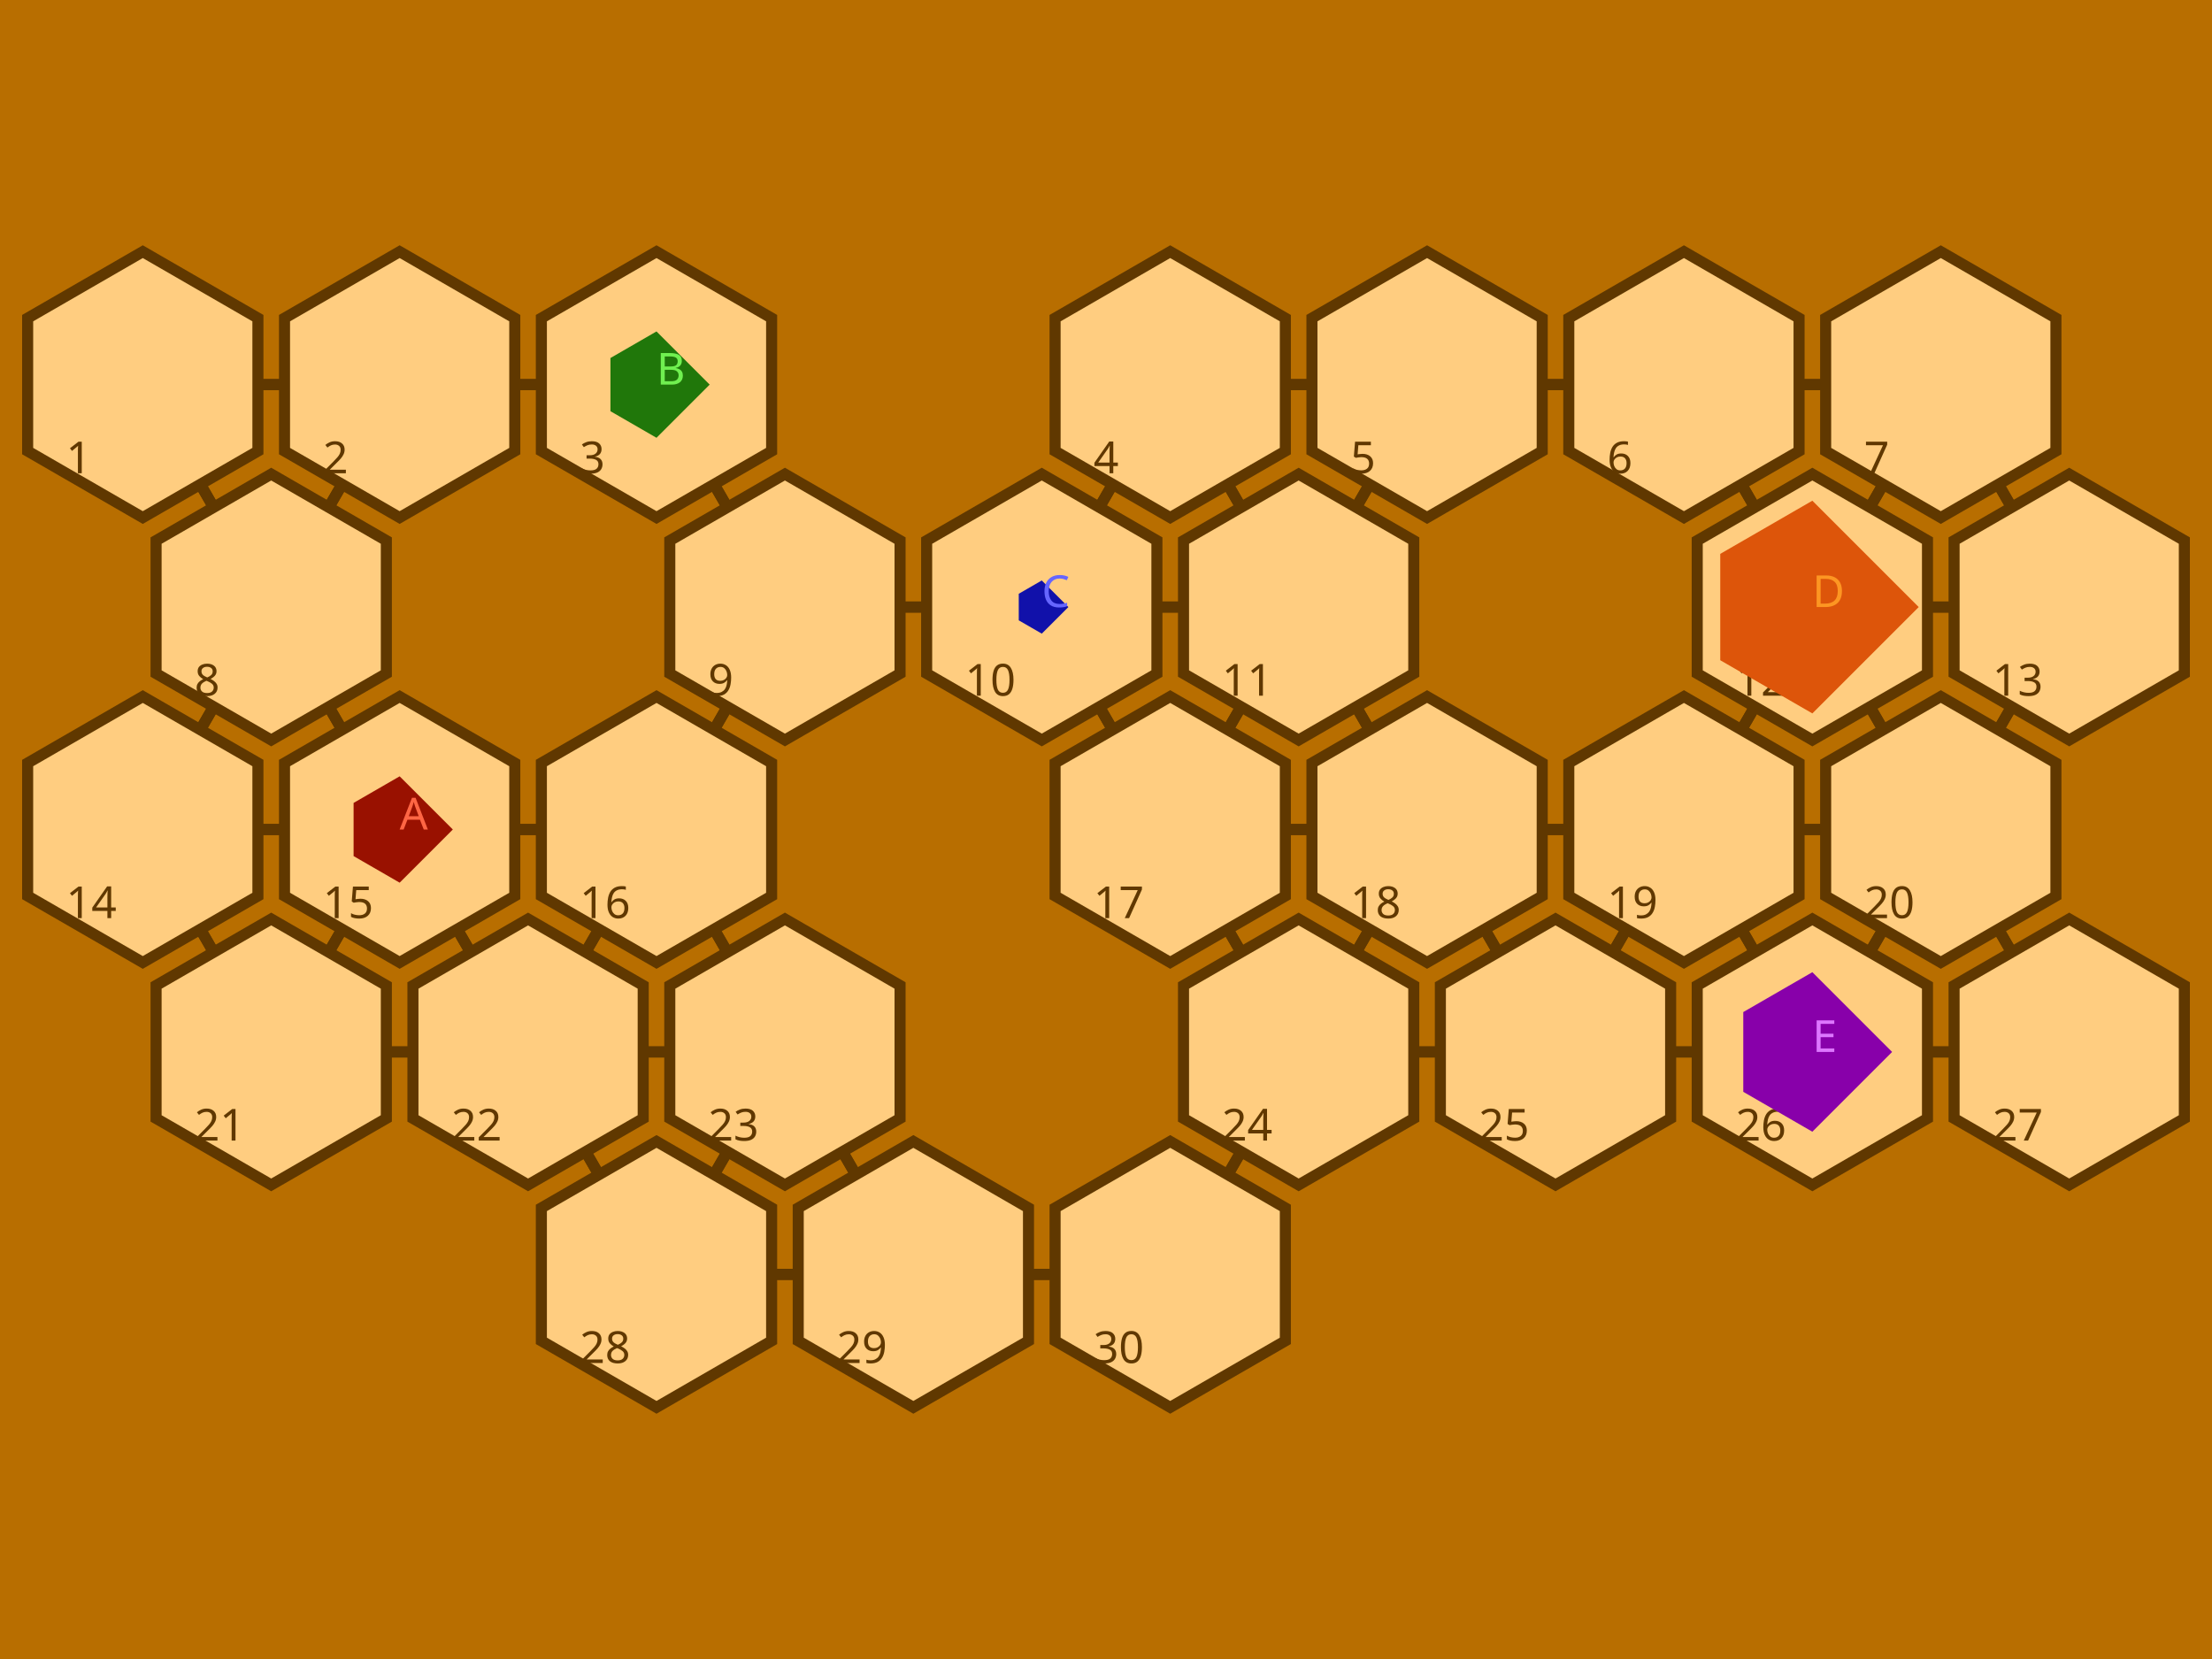
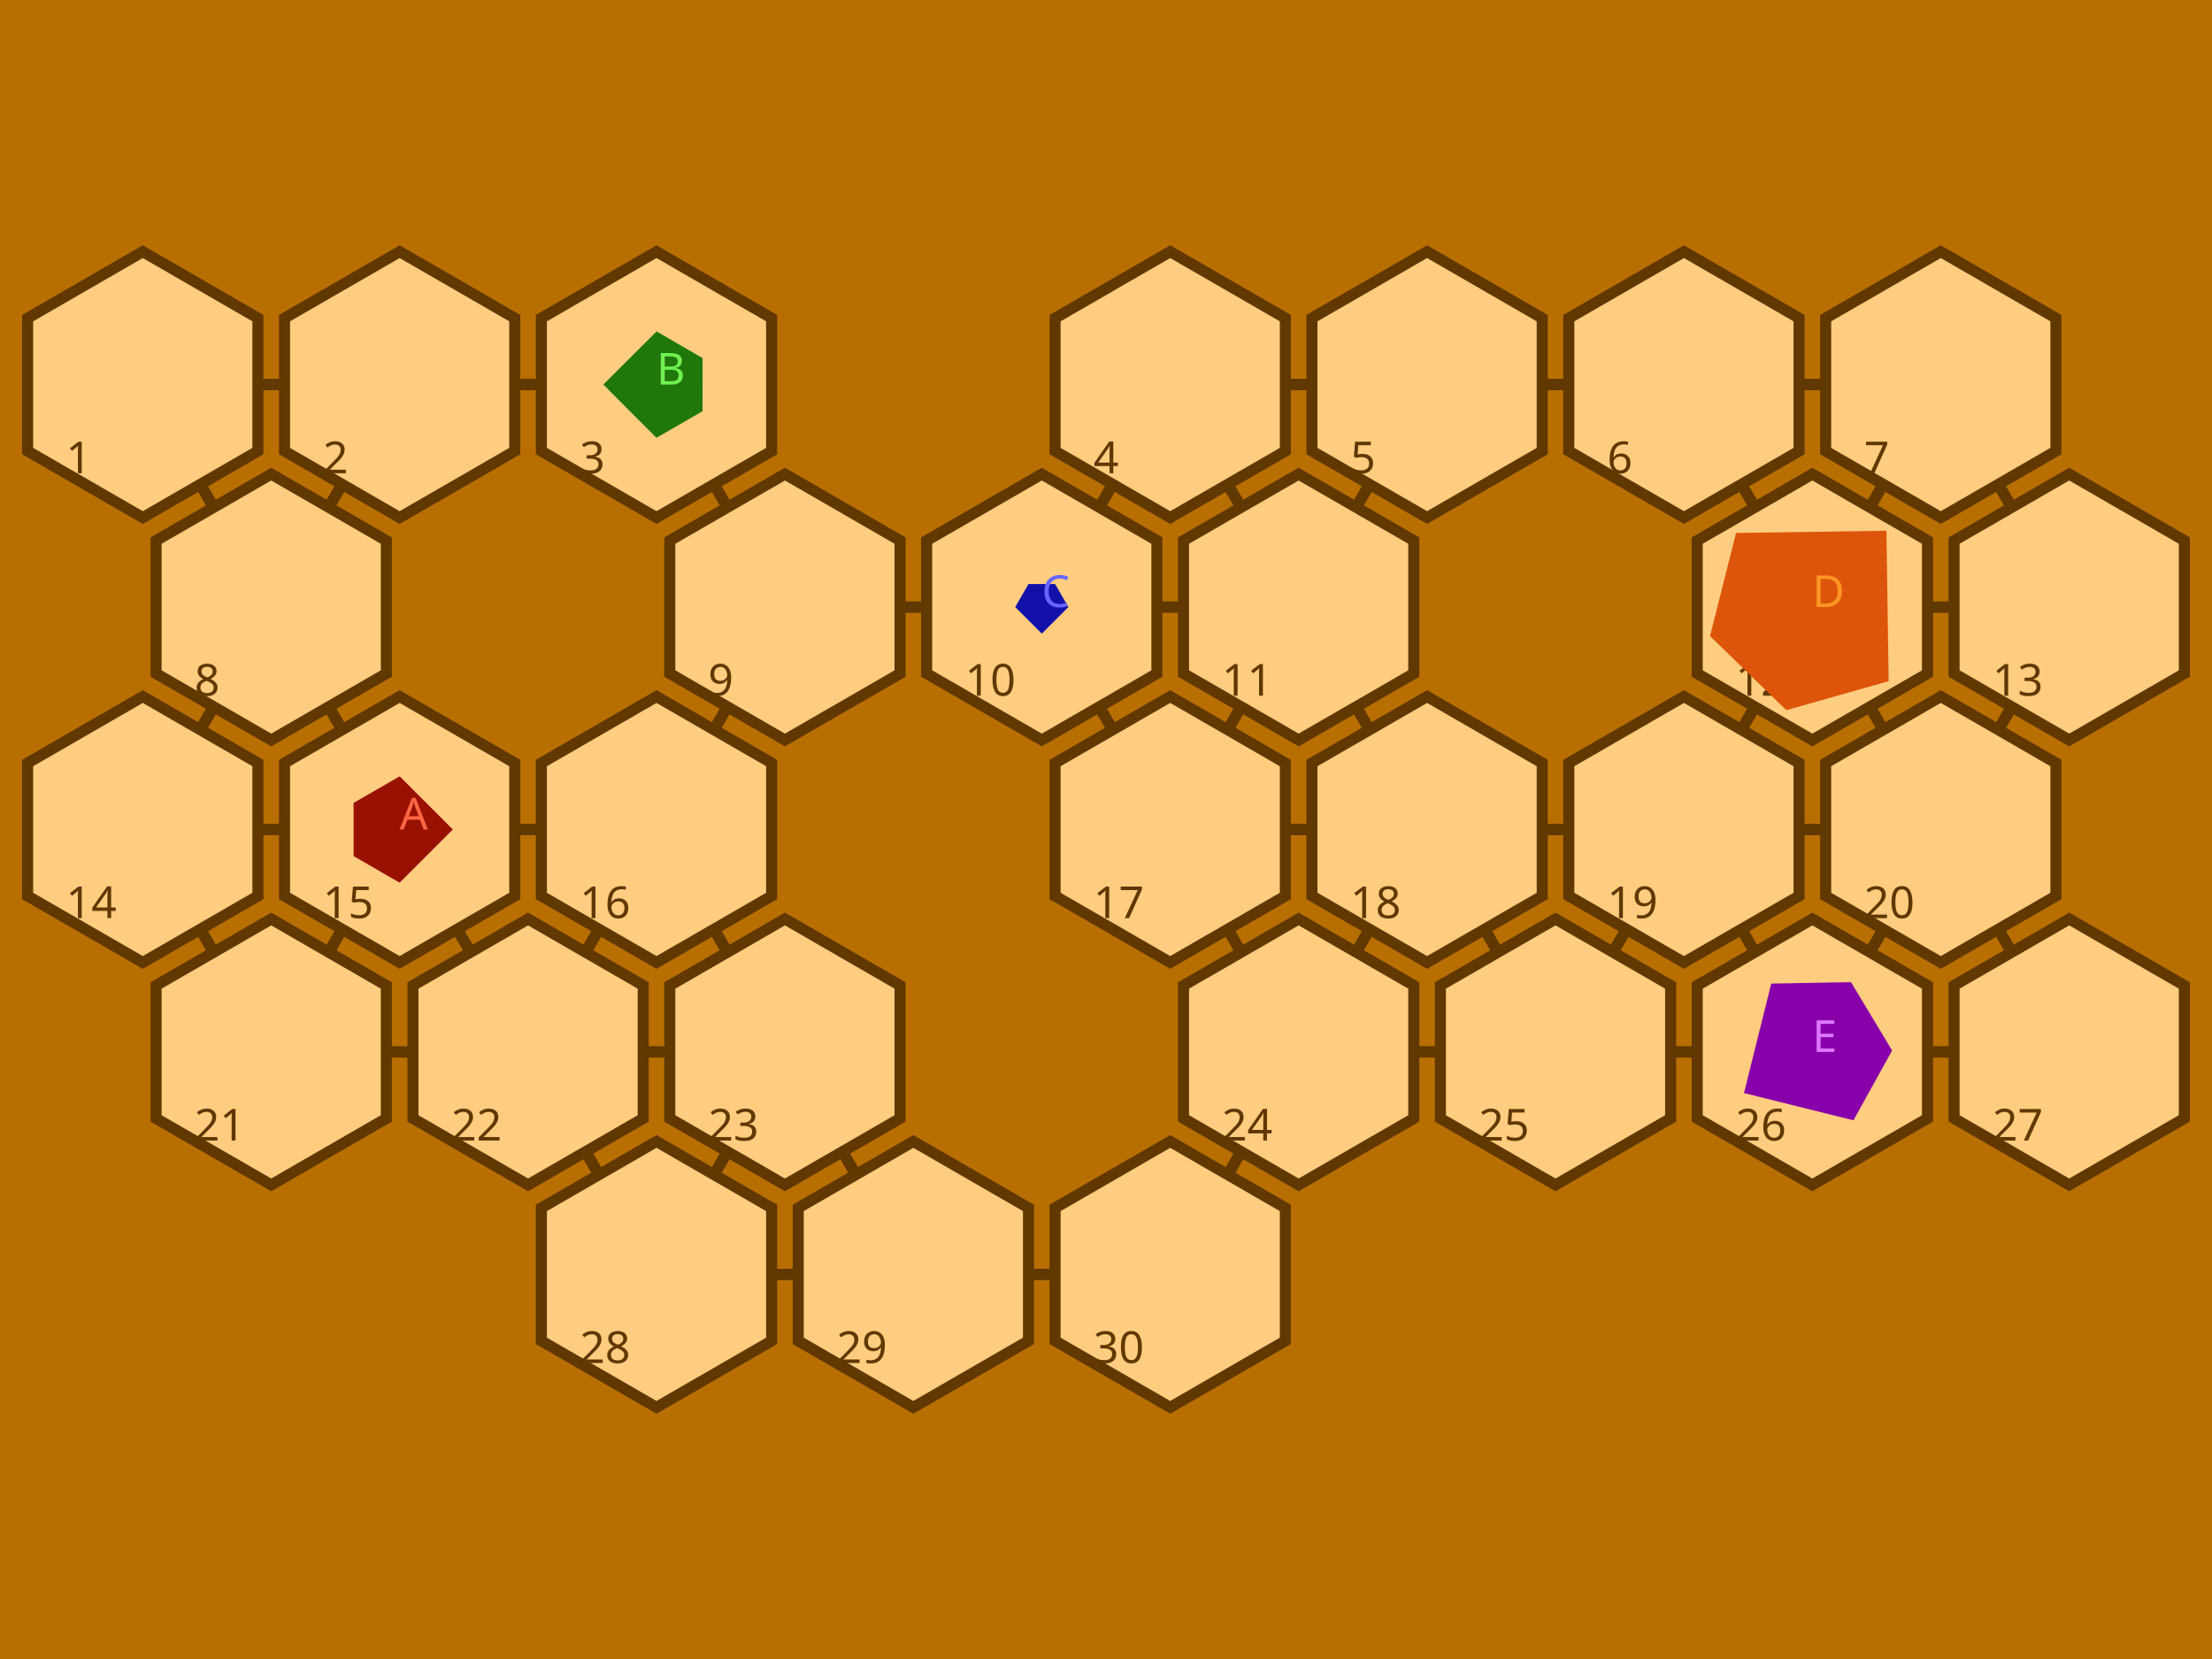
<svg width="800" height="600">
  <polygon points="0,0 0,600 800,600 800,0" fill="#b86e00" />
  <circle r="4" cx="51.64" cy="139.099" fill="#603800" />
  <circle r="4" cx="144.536" cy="139.099" fill="#603800" />
  <circle r="4" cx="237.432" cy="139.099" fill="#603800" />
  <circle r="4" cx="423.224" cy="139.099" fill="#603800" />
  <circle r="4" cx="516.12" cy="139.099" fill="#603800" />
  <circle r="4" cx="609.016" cy="139.099" fill="#603800" />
  <circle r="4" cx="701.912" cy="139.099" fill="#603800" />
  <circle r="4" cx="98.088" cy="219.55" fill="#603800" />
  <circle r="4" cx="283.88" cy="219.55" fill="#603800" />
  <circle r="4" cx="376.776" cy="219.55" fill="#603800" />
  <circle r="4" cx="469.672" cy="219.55" fill="#603800" />
  <circle r="4" cx="655.464" cy="219.55" fill="#603800" />
  <circle r="4" cx="748.36" cy="219.55" fill="#603800" />
  <circle r="4" cx="51.64" cy="300.0" fill="#603800" />
  <circle r="4" cx="144.536" cy="300.0" fill="#603800" />
  <circle r="4" cx="237.432" cy="300.0" fill="#603800" />
  <circle r="4" cx="423.224" cy="300.0" fill="#603800" />
  <circle r="4" cx="516.12" cy="300.0" fill="#603800" />
  <circle r="4" cx="609.016" cy="300.0" fill="#603800" />
  <circle r="4" cx="701.912" cy="300.0" fill="#603800" />
  <circle r="4" cx="98.088" cy="380.45" fill="#603800" />
  <circle r="4" cx="190.984" cy="380.45" fill="#603800" />
  <circle r="4" cx="283.88" cy="380.45" fill="#603800" />
  <circle r="4" cx="469.672" cy="380.45" fill="#603800" />
  <circle r="4" cx="562.568" cy="380.45" fill="#603800" />
  <circle r="4" cx="655.464" cy="380.45" fill="#603800" />
  <circle r="4" cx="748.36" cy="380.45" fill="#603800" />
  <circle r="4" cx="237.432" cy="460.901" fill="#603800" />
  <circle r="4" cx="330.328" cy="460.901" fill="#603800" />
  <circle r="4" cx="423.224" cy="460.901" fill="#603800" />
  <line x1="51.64" y1="139.099" x2="144.536" y2="139.099" style="stroke:#603800;stroke-width:4" />
  <line x1="51.64" y1="139.099" x2="98.088" y2="219.55" style="stroke:#603800;stroke-width:4" />
  <line x1="144.536" y1="139.099" x2="51.64" y2="139.099" style="stroke:#603800;stroke-width:4" />
  <line x1="144.536" y1="139.099" x2="237.432" y2="139.099" style="stroke:#603800;stroke-width:4" />
  <line x1="144.536" y1="139.099" x2="98.088" y2="219.55" style="stroke:#603800;stroke-width:4" />
  <line x1="237.432" y1="139.099" x2="144.536" y2="139.099" style="stroke:#603800;stroke-width:4" />
  <line x1="237.432" y1="139.099" x2="283.88" y2="219.55" style="stroke:#603800;stroke-width:4" />
  <line x1="423.224" y1="139.099" x2="516.12" y2="139.099" style="stroke:#603800;stroke-width:4" />
  <line x1="423.224" y1="139.099" x2="376.776" y2="219.55" style="stroke:#603800;stroke-width:4" />
  <line x1="423.224" y1="139.099" x2="469.672" y2="219.55" style="stroke:#603800;stroke-width:4" />
  <line x1="516.12" y1="139.099" x2="423.224" y2="139.099" style="stroke:#603800;stroke-width:4" />
  <line x1="516.12" y1="139.099" x2="609.016" y2="139.099" style="stroke:#603800;stroke-width:4" />
  <line x1="516.12" y1="139.099" x2="469.672" y2="219.55" style="stroke:#603800;stroke-width:4" />
  <line x1="609.016" y1="139.099" x2="516.12" y2="139.099" style="stroke:#603800;stroke-width:4" />
  <line x1="609.016" y1="139.099" x2="701.912" y2="139.099" style="stroke:#603800;stroke-width:4" />
  <line x1="609.016" y1="139.099" x2="655.464" y2="219.55" style="stroke:#603800;stroke-width:4" />
  <line x1="701.912" y1="139.099" x2="609.016" y2="139.099" style="stroke:#603800;stroke-width:4" />
  <line x1="701.912" y1="139.099" x2="655.464" y2="219.55" style="stroke:#603800;stroke-width:4" />
  <line x1="701.912" y1="139.099" x2="748.36" y2="219.55" style="stroke:#603800;stroke-width:4" />
  <line x1="98.088" y1="219.55" x2="51.64" y2="139.099" style="stroke:#603800;stroke-width:4" />
  <line x1="98.088" y1="219.55" x2="144.536" y2="139.099" style="stroke:#603800;stroke-width:4" />
  <line x1="98.088" y1="219.55" x2="51.64" y2="300.0" style="stroke:#603800;stroke-width:4" />
  <line x1="98.088" y1="219.55" x2="144.536" y2="300.0" style="stroke:#603800;stroke-width:4" />
  <line x1="283.88" y1="219.55" x2="237.432" y2="139.099" style="stroke:#603800;stroke-width:4" />
  <line x1="283.88" y1="219.55" x2="376.776" y2="219.55" style="stroke:#603800;stroke-width:4" />
  <line x1="283.88" y1="219.55" x2="237.432" y2="300.0" style="stroke:#603800;stroke-width:4" />
  <line x1="376.776" y1="219.55" x2="423.224" y2="139.099" style="stroke:#603800;stroke-width:4" />
  <line x1="376.776" y1="219.55" x2="283.88" y2="219.55" style="stroke:#603800;stroke-width:4" />
  <line x1="376.776" y1="219.55" x2="469.672" y2="219.55" style="stroke:#603800;stroke-width:4" />
  <line x1="376.776" y1="219.55" x2="423.224" y2="300.0" style="stroke:#603800;stroke-width:4" />
  <line x1="469.672" y1="219.55" x2="423.224" y2="139.099" style="stroke:#603800;stroke-width:4" />
  <line x1="469.672" y1="219.55" x2="516.12" y2="139.099" style="stroke:#603800;stroke-width:4" />
  <line x1="469.672" y1="219.55" x2="376.776" y2="219.55" style="stroke:#603800;stroke-width:4" />
  <line x1="469.672" y1="219.55" x2="423.224" y2="300.0" style="stroke:#603800;stroke-width:4" />
  <line x1="469.672" y1="219.55" x2="516.12" y2="300.0" style="stroke:#603800;stroke-width:4" />
  <line x1="655.464" y1="219.55" x2="609.016" y2="139.099" style="stroke:#603800;stroke-width:4" />
  <line x1="655.464" y1="219.55" x2="701.912" y2="139.099" style="stroke:#603800;stroke-width:4" />
  <line x1="655.464" y1="219.55" x2="748.36" y2="219.55" style="stroke:#603800;stroke-width:4" />
  <line x1="655.464" y1="219.55" x2="609.016" y2="300.0" style="stroke:#603800;stroke-width:4" />
  <line x1="655.464" y1="219.55" x2="701.912" y2="300.0" style="stroke:#603800;stroke-width:4" />
  <line x1="748.36" y1="219.55" x2="701.912" y2="139.099" style="stroke:#603800;stroke-width:4" />
  <line x1="748.36" y1="219.55" x2="655.464" y2="219.55" style="stroke:#603800;stroke-width:4" />
  <line x1="748.36" y1="219.55" x2="701.912" y2="300.0" style="stroke:#603800;stroke-width:4" />
  <line x1="51.64" y1="300.0" x2="98.088" y2="219.55" style="stroke:#603800;stroke-width:4" />
  <line x1="51.64" y1="300.0" x2="144.536" y2="300.0" style="stroke:#603800;stroke-width:4" />
  <line x1="51.64" y1="300.0" x2="98.088" y2="380.45" style="stroke:#603800;stroke-width:4" />
  <line x1="144.536" y1="300.0" x2="98.088" y2="219.55" style="stroke:#603800;stroke-width:4" />
  <line x1="144.536" y1="300.0" x2="51.64" y2="300.0" style="stroke:#603800;stroke-width:4" />
  <line x1="144.536" y1="300.0" x2="237.432" y2="300.0" style="stroke:#603800;stroke-width:4" />
  <line x1="144.536" y1="300.0" x2="98.088" y2="380.45" style="stroke:#603800;stroke-width:4" />
  <line x1="144.536" y1="300.0" x2="190.984" y2="380.45" style="stroke:#603800;stroke-width:4" />
  <line x1="237.432" y1="300.0" x2="283.88" y2="219.55" style="stroke:#603800;stroke-width:4" />
  <line x1="237.432" y1="300.0" x2="144.536" y2="300.0" style="stroke:#603800;stroke-width:4" />
  <line x1="237.432" y1="300.0" x2="190.984" y2="380.45" style="stroke:#603800;stroke-width:4" />
  <line x1="237.432" y1="300.0" x2="283.88" y2="380.45" style="stroke:#603800;stroke-width:4" />
  <line x1="423.224" y1="300.0" x2="376.776" y2="219.55" style="stroke:#603800;stroke-width:4" />
  <line x1="423.224" y1="300.0" x2="469.672" y2="219.55" style="stroke:#603800;stroke-width:4" />
  <line x1="423.224" y1="300.0" x2="516.12" y2="300.0" style="stroke:#603800;stroke-width:4" />
  <line x1="423.224" y1="300.0" x2="469.672" y2="380.45" style="stroke:#603800;stroke-width:4" />
  <line x1="516.12" y1="300.0" x2="469.672" y2="219.55" style="stroke:#603800;stroke-width:4" />
  <line x1="516.12" y1="300.0" x2="423.224" y2="300.0" style="stroke:#603800;stroke-width:4" />
  <line x1="516.12" y1="300.0" x2="609.016" y2="300.0" style="stroke:#603800;stroke-width:4" />
  <line x1="516.12" y1="300.0" x2="469.672" y2="380.45" style="stroke:#603800;stroke-width:4" />
  <line x1="516.12" y1="300.0" x2="562.568" y2="380.45" style="stroke:#603800;stroke-width:4" />
  <line x1="609.016" y1="300.0" x2="655.464" y2="219.55" style="stroke:#603800;stroke-width:4" />
  <line x1="609.016" y1="300.0" x2="516.12" y2="300.0" style="stroke:#603800;stroke-width:4" />
  <line x1="609.016" y1="300.0" x2="701.912" y2="300.0" style="stroke:#603800;stroke-width:4" />
  <line x1="609.016" y1="300.0" x2="562.568" y2="380.45" style="stroke:#603800;stroke-width:4" />
  <line x1="609.016" y1="300.0" x2="655.464" y2="380.45" style="stroke:#603800;stroke-width:4" />
  <line x1="701.912" y1="300.0" x2="655.464" y2="219.55" style="stroke:#603800;stroke-width:4" />
  <line x1="701.912" y1="300.0" x2="748.36" y2="219.55" style="stroke:#603800;stroke-width:4" />
  <line x1="701.912" y1="300.0" x2="609.016" y2="300.0" style="stroke:#603800;stroke-width:4" />
  <line x1="701.912" y1="300.0" x2="655.464" y2="380.45" style="stroke:#603800;stroke-width:4" />
  <line x1="701.912" y1="300.0" x2="748.36" y2="380.45" style="stroke:#603800;stroke-width:4" />
  <line x1="98.088" y1="380.45" x2="51.64" y2="300.0" style="stroke:#603800;stroke-width:4" />
  <line x1="98.088" y1="380.45" x2="144.536" y2="300.0" style="stroke:#603800;stroke-width:4" />
  <line x1="98.088" y1="380.45" x2="190.984" y2="380.45" style="stroke:#603800;stroke-width:4" />
  <line x1="190.984" y1="380.45" x2="144.536" y2="300.0" style="stroke:#603800;stroke-width:4" />
  <line x1="190.984" y1="380.45" x2="237.432" y2="300.0" style="stroke:#603800;stroke-width:4" />
  <line x1="190.984" y1="380.45" x2="98.088" y2="380.45" style="stroke:#603800;stroke-width:4" />
  <line x1="190.984" y1="380.45" x2="283.88" y2="380.45" style="stroke:#603800;stroke-width:4" />
  <line x1="190.984" y1="380.45" x2="237.432" y2="460.901" style="stroke:#603800;stroke-width:4" />
  <line x1="283.88" y1="380.45" x2="237.432" y2="300.0" style="stroke:#603800;stroke-width:4" />
  <line x1="283.88" y1="380.45" x2="190.984" y2="380.45" style="stroke:#603800;stroke-width:4" />
  <line x1="283.88" y1="380.45" x2="237.432" y2="460.901" style="stroke:#603800;stroke-width:4" />
  <line x1="283.88" y1="380.45" x2="330.328" y2="460.901" style="stroke:#603800;stroke-width:4" />
  <line x1="469.672" y1="380.45" x2="423.224" y2="300.0" style="stroke:#603800;stroke-width:4" />
  <line x1="469.672" y1="380.45" x2="516.12" y2="300.0" style="stroke:#603800;stroke-width:4" />
  <line x1="469.672" y1="380.45" x2="562.568" y2="380.45" style="stroke:#603800;stroke-width:4" />
  <line x1="469.672" y1="380.45" x2="423.224" y2="460.901" style="stroke:#603800;stroke-width:4" />
  <line x1="562.568" y1="380.45" x2="516.12" y2="300.0" style="stroke:#603800;stroke-width:4" />
  <line x1="562.568" y1="380.45" x2="609.016" y2="300.0" style="stroke:#603800;stroke-width:4" />
  <line x1="562.568" y1="380.45" x2="469.672" y2="380.45" style="stroke:#603800;stroke-width:4" />
  <line x1="562.568" y1="380.45" x2="655.464" y2="380.45" style="stroke:#603800;stroke-width:4" />
  <line x1="655.464" y1="380.45" x2="609.016" y2="300.0" style="stroke:#603800;stroke-width:4" />
  <line x1="655.464" y1="380.45" x2="701.912" y2="300.0" style="stroke:#603800;stroke-width:4" />
  <line x1="655.464" y1="380.45" x2="562.568" y2="380.45" style="stroke:#603800;stroke-width:4" />
  <line x1="655.464" y1="380.45" x2="748.36" y2="380.45" style="stroke:#603800;stroke-width:4" />
  <line x1="748.36" y1="380.45" x2="701.912" y2="300.0" style="stroke:#603800;stroke-width:4" />
  <line x1="748.36" y1="380.45" x2="655.464" y2="380.45" style="stroke:#603800;stroke-width:4" />
  <line x1="237.432" y1="460.901" x2="190.984" y2="380.45" style="stroke:#603800;stroke-width:4" />
  <line x1="237.432" y1="460.901" x2="283.88" y2="380.45" style="stroke:#603800;stroke-width:4" />
  <line x1="237.432" y1="460.901" x2="330.328" y2="460.901" style="stroke:#603800;stroke-width:4" />
  <line x1="330.328" y1="460.901" x2="283.88" y2="380.45" style="stroke:#603800;stroke-width:4" />
  <line x1="330.328" y1="460.901" x2="237.432" y2="460.901" style="stroke:#603800;stroke-width:4" />
  <line x1="330.328" y1="460.901" x2="423.224" y2="460.901" style="stroke:#603800;stroke-width:4" />
  <line x1="423.224" y1="460.901" x2="469.672" y2="380.45" style="stroke:#603800;stroke-width:4" />
  <line x1="423.224" y1="460.901" x2="330.328" y2="460.901" style="stroke:#603800;stroke-width:4" />
  <polygon points="10.0,163.14 10.0,115.059 51.64,91.018 93.28,115.059 93.28,163.14 51.64,187.181" style="fill:#ffcd80;stroke:#603800;stroke-width:4" />
  <polygon points="102.896,163.14 102.896,115.059 144.536,91.018 186.176,115.059 186.176,163.14 144.536,187.181" style="fill:#ffcd80;stroke:#603800;stroke-width:4" />
  <polygon points="195.792,163.14 195.792,115.059 237.432,91.018 279.072,115.059 279.072,163.14 237.432,187.181" style="fill:#ffcd80;stroke:#603800;stroke-width:4" />
  <polygon points="381.584,163.14 381.584,115.059 423.224,91.018 464.864,115.059 464.864,163.14 423.224,187.181" style="fill:#ffcd80;stroke:#603800;stroke-width:4" />
  <polygon points="474.48,163.14 474.48,115.059 516.12,91.018 557.76,115.059 557.76,163.14 516.12,187.181" style="fill:#ffcd80;stroke:#603800;stroke-width:4" />
  <polygon points="567.376,163.14 567.376,115.059 609.016,91.018 650.656,115.059 650.656,163.14 609.016,187.181" style="fill:#ffcd80;stroke:#603800;stroke-width:4" />
  <polygon points="660.272,163.14 660.272,115.059 701.912,91.018 743.552,115.059 743.552,163.14 701.912,187.181" style="fill:#ffcd80;stroke:#603800;stroke-width:4" />
  <polygon points="56.448,243.59 56.448,195.509 98.088,171.468 139.728,195.509 139.728,243.59 98.088,267.631" style="fill:#ffcd80;stroke:#603800;stroke-width:4" />
  <polygon points="242.24,243.59 242.24,195.509 283.88,171.468 325.52,195.509 325.52,243.59 283.88,267.631" style="fill:#ffcd80;stroke:#603800;stroke-width:4" />
  <polygon points="335.136,243.59 335.136,195.509 376.776,171.468 418.416,195.509 418.416,243.59 376.776,267.631" style="fill:#ffcd80;stroke:#603800;stroke-width:4" />
  <polygon points="428.032,243.59 428.032,195.509 469.672,171.468 511.312,195.509 511.312,243.59 469.672,267.631" style="fill:#ffcd80;stroke:#603800;stroke-width:4" />
  <polygon points="613.824,243.59 613.824,195.509 655.464,171.468 697.104,195.509 697.104,243.59 655.464,267.631" style="fill:#ffcd80;stroke:#603800;stroke-width:4" />
  <polygon points="706.72,243.59 706.72,195.509 748.36,171.468 790.0,195.509 790.0,243.59 748.36,267.631" style="fill:#ffcd80;stroke:#603800;stroke-width:4" />
  <polygon points="10.0,324.041 10.0,275.959 51.64,251.918 93.28,275.959 93.28,324.041 51.64,348.082" style="fill:#ffcd80;stroke:#603800;stroke-width:4" />
  <polygon points="102.896,324.041 102.896,275.959 144.536,251.918 186.176,275.959 186.176,324.041 144.536,348.082" style="fill:#ffcd80;stroke:#603800;stroke-width:4" />
  <polygon points="195.792,324.041 195.792,275.959 237.432,251.918 279.072,275.959 279.072,324.041 237.432,348.082" style="fill:#ffcd80;stroke:#603800;stroke-width:4" />
  <polygon points="381.584,324.041 381.584,275.959 423.224,251.918 464.864,275.959 464.864,324.041 423.224,348.082" style="fill:#ffcd80;stroke:#603800;stroke-width:4" />
  <polygon points="474.48,324.041 474.48,275.959 516.12,251.918 557.76,275.959 557.76,324.041 516.12,348.082" style="fill:#ffcd80;stroke:#603800;stroke-width:4" />
  <polygon points="567.376,324.041 567.376,275.959 609.016,251.918 650.656,275.959 650.656,324.041 609.016,348.082" style="fill:#ffcd80;stroke:#603800;stroke-width:4" />
  <polygon points="660.272,324.041 660.272,275.959 701.912,251.918 743.552,275.959 743.552,324.041 701.912,348.082" style="fill:#ffcd80;stroke:#603800;stroke-width:4" />
  <polygon points="56.448,404.491 56.448,356.41 98.088,332.369 139.728,356.41 139.728,404.491 98.088,428.532" style="fill:#ffcd80;stroke:#603800;stroke-width:4" />
  <polygon points="149.344,404.491 149.344,356.41 190.984,332.369 232.624,356.41 232.624,404.491 190.984,428.532" style="fill:#ffcd80;stroke:#603800;stroke-width:4" />
  <polygon points="242.24,404.491 242.24,356.41 283.88,332.369 325.52,356.41 325.52,404.491 283.88,428.532" style="fill:#ffcd80;stroke:#603800;stroke-width:4" />
  <polygon points="428.032,404.491 428.032,356.41 469.672,332.369 511.312,356.41 511.312,404.491 469.672,428.532" style="fill:#ffcd80;stroke:#603800;stroke-width:4" />
  <polygon points="520.928,404.491 520.928,356.41 562.568,332.369 604.208,356.41 604.208,404.491 562.568,428.532" style="fill:#ffcd80;stroke:#603800;stroke-width:4" />
  <polygon points="613.824,404.491 613.824,356.41 655.464,332.369 697.104,356.41 697.104,404.491 655.464,428.532" style="fill:#ffcd80;stroke:#603800;stroke-width:4" />
  <polygon points="706.72,404.491 706.72,356.41 748.36,332.369 790.0,356.41 790.0,404.491 748.36,428.532" style="fill:#ffcd80;stroke:#603800;stroke-width:4" />
  <polygon points="195.792,484.941 195.792,436.86 237.432,412.819 279.072,436.86 279.072,484.941 237.432,508.982" style="fill:#ffcd80;stroke:#603800;stroke-width:4" />
  <polygon points="288.688,484.941 288.688,436.86 330.328,412.819 371.968,436.86 371.968,484.941 330.328,508.982" style="fill:#ffcd80;stroke:#603800;stroke-width:4" />
  <polygon points="381.584,484.941 381.584,436.86 423.224,412.819 464.864,436.86 464.864,484.941 423.224,508.982" style="fill:#ffcd80;stroke:#603800;stroke-width:4" />
  <text x="23.88" y="171.154" fill="#603800" font-family="Verdana" font-size="16">1</text>" /&gt;
<text x="116.776" y="171.154" fill="#603800" font-family="Verdana" font-size="16">2</text>" /&gt;
<text x="209.672" y="171.154" fill="#603800" font-family="Verdana" font-size="16">3</text>" /&gt;
<text x="395.464" y="171.154" fill="#603800" font-family="Verdana" font-size="16">4</text>" /&gt;
<text x="488.36" y="171.154" fill="#603800" font-family="Verdana" font-size="16">5</text>" /&gt;
<text x="581.256" y="171.154" fill="#603800" font-family="Verdana" font-size="16">6</text>" /&gt;
<text x="674.152" y="171.154" fill="#603800" font-family="Verdana" font-size="16">7</text>" /&gt;
<text x="70.328" y="251.604" fill="#603800" font-family="Verdana" font-size="16">8</text>" /&gt;
<text x="256.12" y="251.604" fill="#603800" font-family="Verdana" font-size="16">9</text>" /&gt;
<text x="349.016" y="251.604" fill="#603800" font-family="Verdana" font-size="16">10</text>" /&gt;
<text x="441.912" y="251.604" fill="#603800" font-family="Verdana" font-size="16">11</text>" /&gt;
<text x="627.704" y="251.604" fill="#603800" font-family="Verdana" font-size="16">12</text>" /&gt;
<text x="720.6" y="251.604" fill="#603800" font-family="Verdana" font-size="16">13</text>" /&gt;
<text x="23.88" y="332.054" fill="#603800" font-family="Verdana" font-size="16">14</text>" /&gt;
<text x="116.776" y="332.054" fill="#603800" font-family="Verdana" font-size="16">15</text>" /&gt;
<text x="209.672" y="332.054" fill="#603800" font-family="Verdana" font-size="16">16</text>" /&gt;
<text x="395.464" y="332.054" fill="#603800" font-family="Verdana" font-size="16">17</text>" /&gt;
<text x="488.36" y="332.054" fill="#603800" font-family="Verdana" font-size="16">18</text>" /&gt;
<text x="581.256" y="332.054" fill="#603800" font-family="Verdana" font-size="16">19</text>" /&gt;
<text x="674.152" y="332.054" fill="#603800" font-family="Verdana" font-size="16">20</text>" /&gt;
<text x="70.328" y="412.505" fill="#603800" font-family="Verdana" font-size="16">21</text>" /&gt;
<text x="163.224" y="412.505" fill="#603800" font-family="Verdana" font-size="16">22</text>" /&gt;
<text x="256.12" y="412.505" fill="#603800" font-family="Verdana" font-size="16">23</text>" /&gt;
<text x="441.912" y="412.505" fill="#603800" font-family="Verdana" font-size="16">24</text>" /&gt;
<text x="534.808" y="412.505" fill="#603800" font-family="Verdana" font-size="16">25</text>" /&gt;
<text x="627.704" y="412.505" fill="#603800" font-family="Verdana" font-size="16">26</text>" /&gt;
<text x="720.6" y="412.505" fill="#603800" font-family="Verdana" font-size="16">27</text>" /&gt;
<text x="209.672" y="492.955" fill="#603800" font-family="Verdana" font-size="16">28</text>" /&gt;
<text x="302.568" y="492.955" fill="#603800" font-family="Verdana" font-size="16">29</text>" /&gt;
<text x="395.464" y="492.955" fill="#603800" font-family="Verdana" font-size="16">30</text>" /&gt;
- <polygon points="220.776,148.716 220.776,129.483 237.432,119.867 256.665,139.099 237.432,158.332" fill="#20770a" />
+ <polygon points="254.103,129.51 254.073,148.742 237.401,158.332 218.199,139.069 237.463,119.867" fill="#20770a" />
  <text x="237.432" y="139.099" fill="#70f050" font-family="Verdana" font-size="16">B</text>" /&gt;
- <polygon points="368.448,224.358 368.448,214.742 376.776,209.933 386.392,219.55 376.776,229.166" fill="#1111aa" />
+ <polygon points="371.961,211.226 381.578,211.218 386.392,219.542 376.784,229.166 367.16,219.557" fill="#1111aa" />
  <text x="376.776" y="219.55" fill="#6666ff" font-family="Verdana" font-size="16">C</text>" /&gt;
- <polygon points="622.152,238.782 622.152,200.317 655.464,181.084 693.929,219.55 655.464,258.015" fill="#dd550a" />
+ <polygon points="646.052,256.846 618.459,230.047 627.871,192.751 682.263,191.956 683.057,246.349" fill="#dd550a" />
  <text x="655.464" y="219.55" fill="#fd9622" font-family="Verdana" font-size="16">D</text>" /&gt;
<polygon points="127.88,309.616 127.88,290.384 144.536,280.767 163.769,300.0 144.536,319.233" fill="#991100" />
  <text x="144.536" y="300.0" fill="#ff6644" font-family="Verdana" font-size="16">A</text>" /&gt;
- <polygon points="630.48,394.875 630.48,366.026 655.464,351.601 684.313,380.45 655.464,409.299" fill="#8800aa" />
+ <polygon points="669.437,355.211 684.308,379.931 670.336,405.171 630.744,395.322 640.592,355.73" fill="#8800aa" />
  <text x="655.464" y="380.45" fill="#dd77ff" font-family="Verdana" font-size="16">E</text>" /&gt;
</svg>
